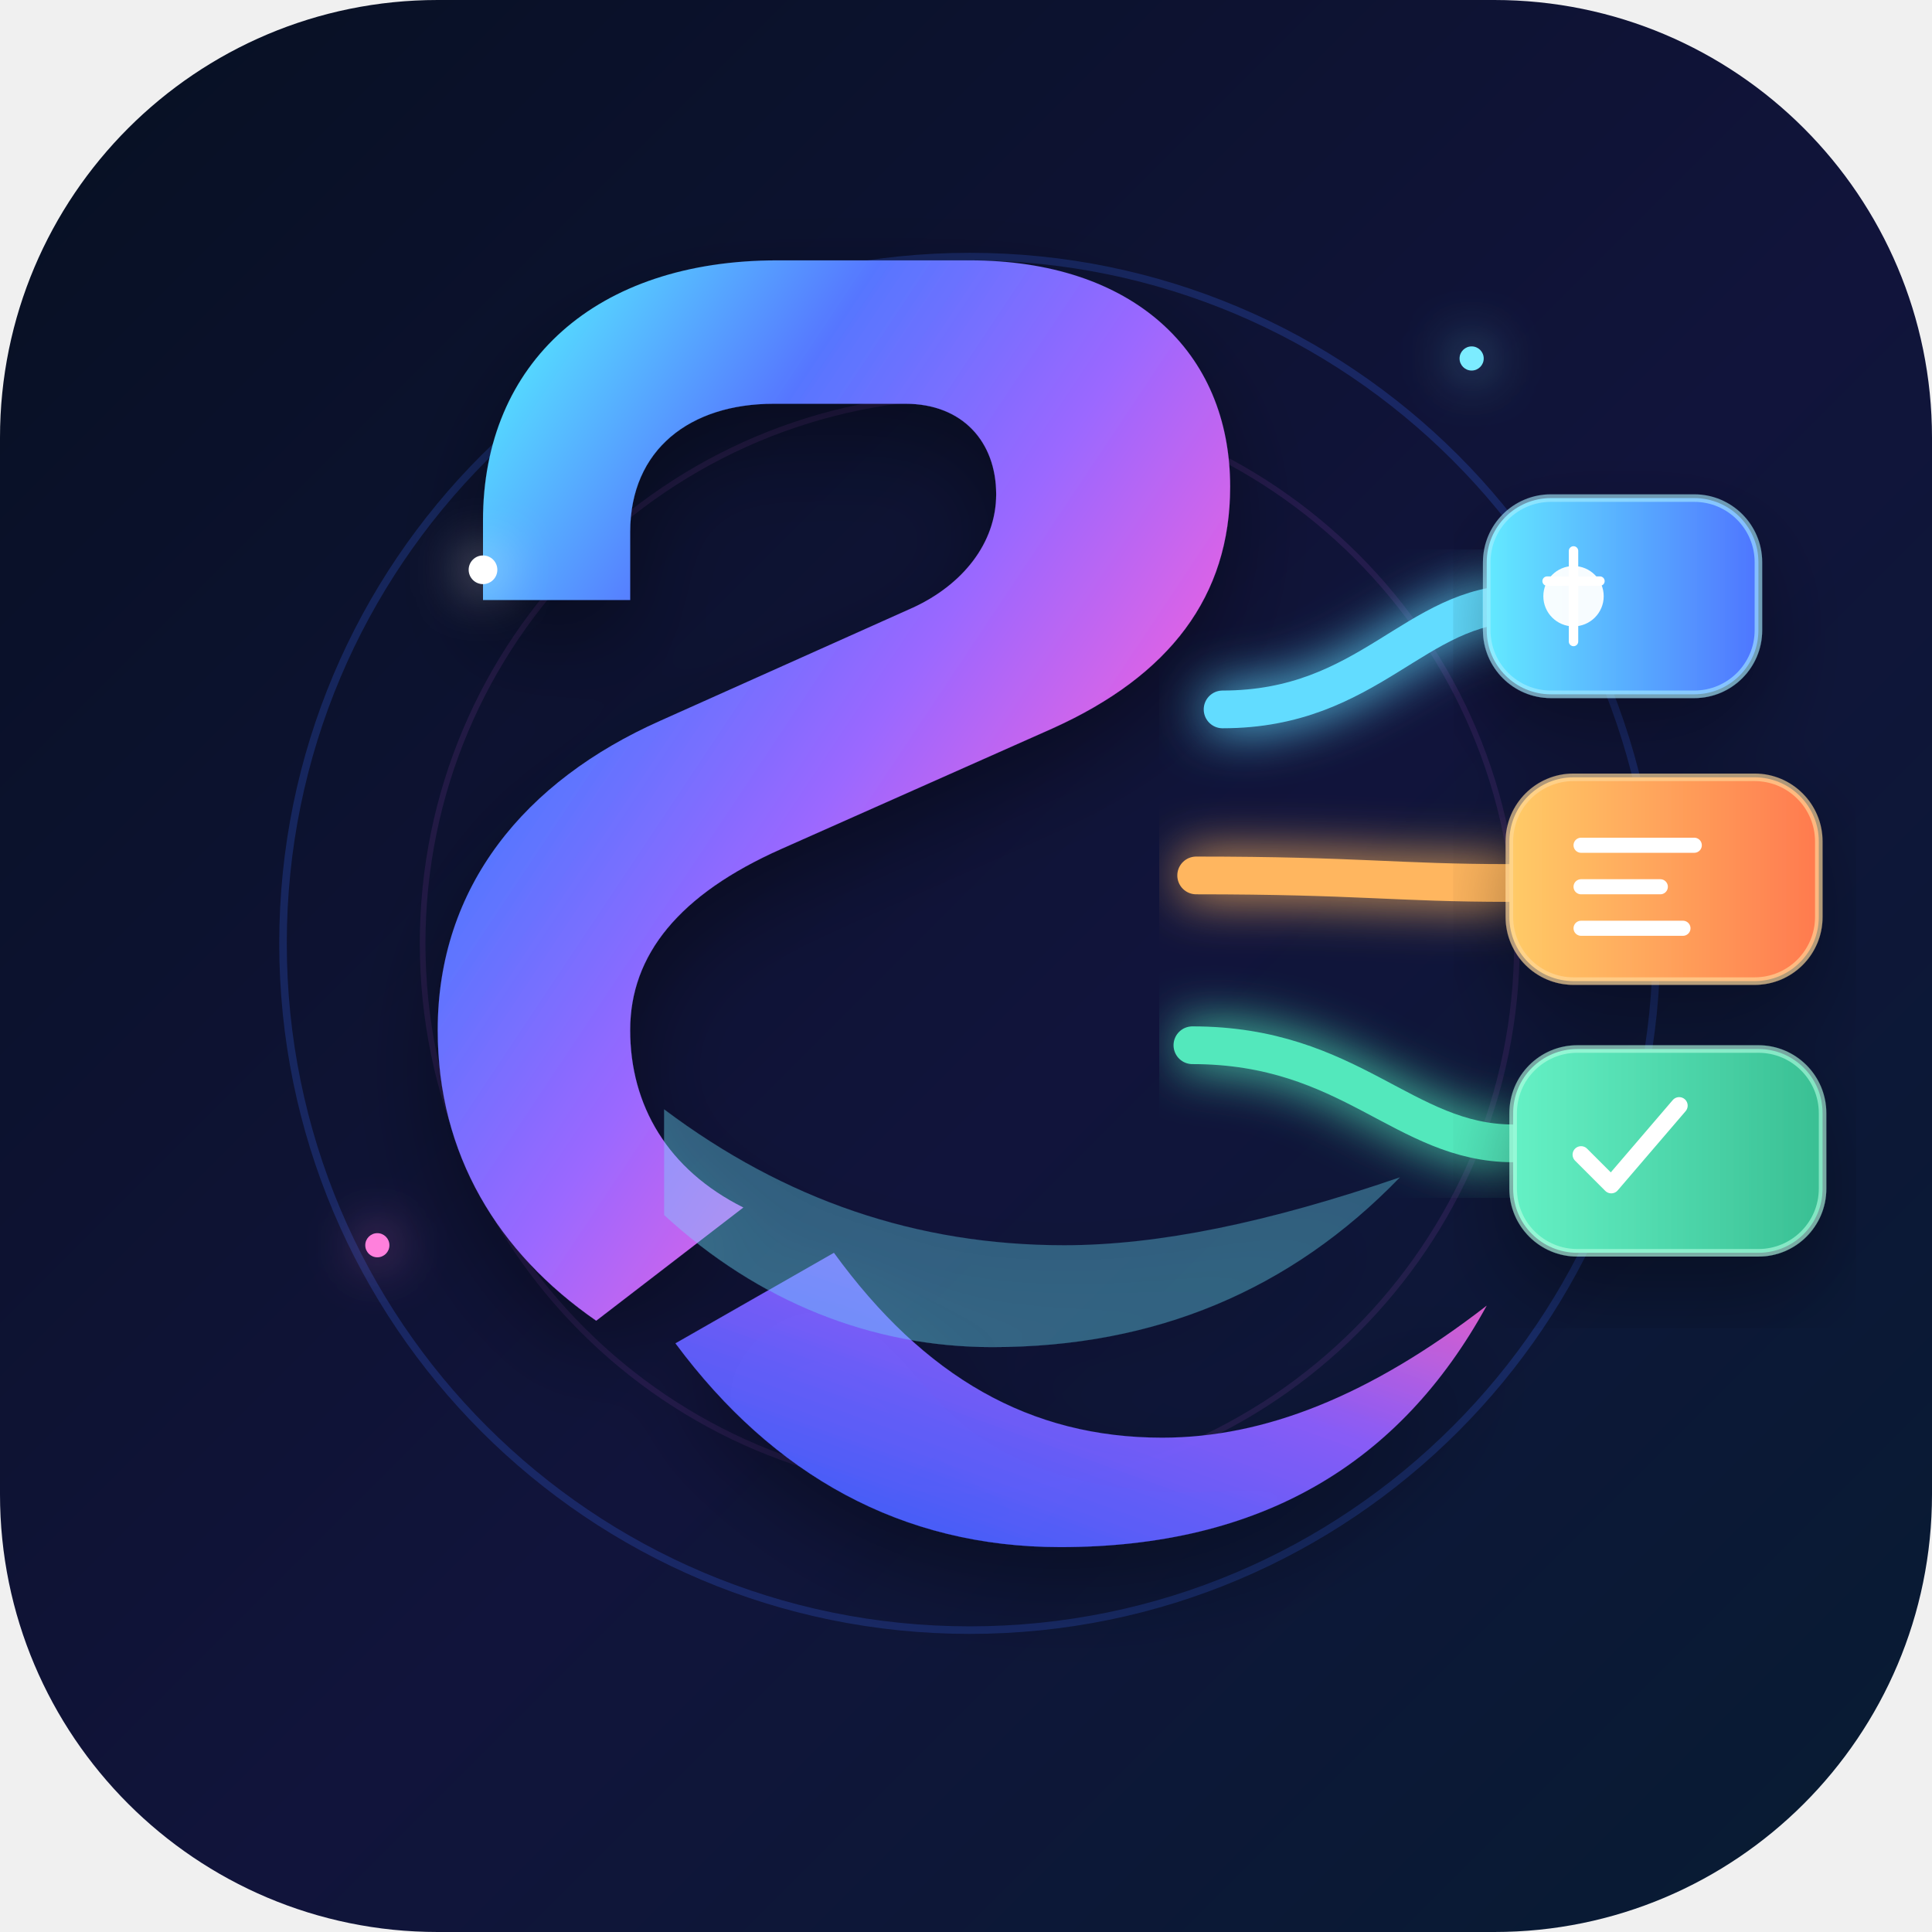
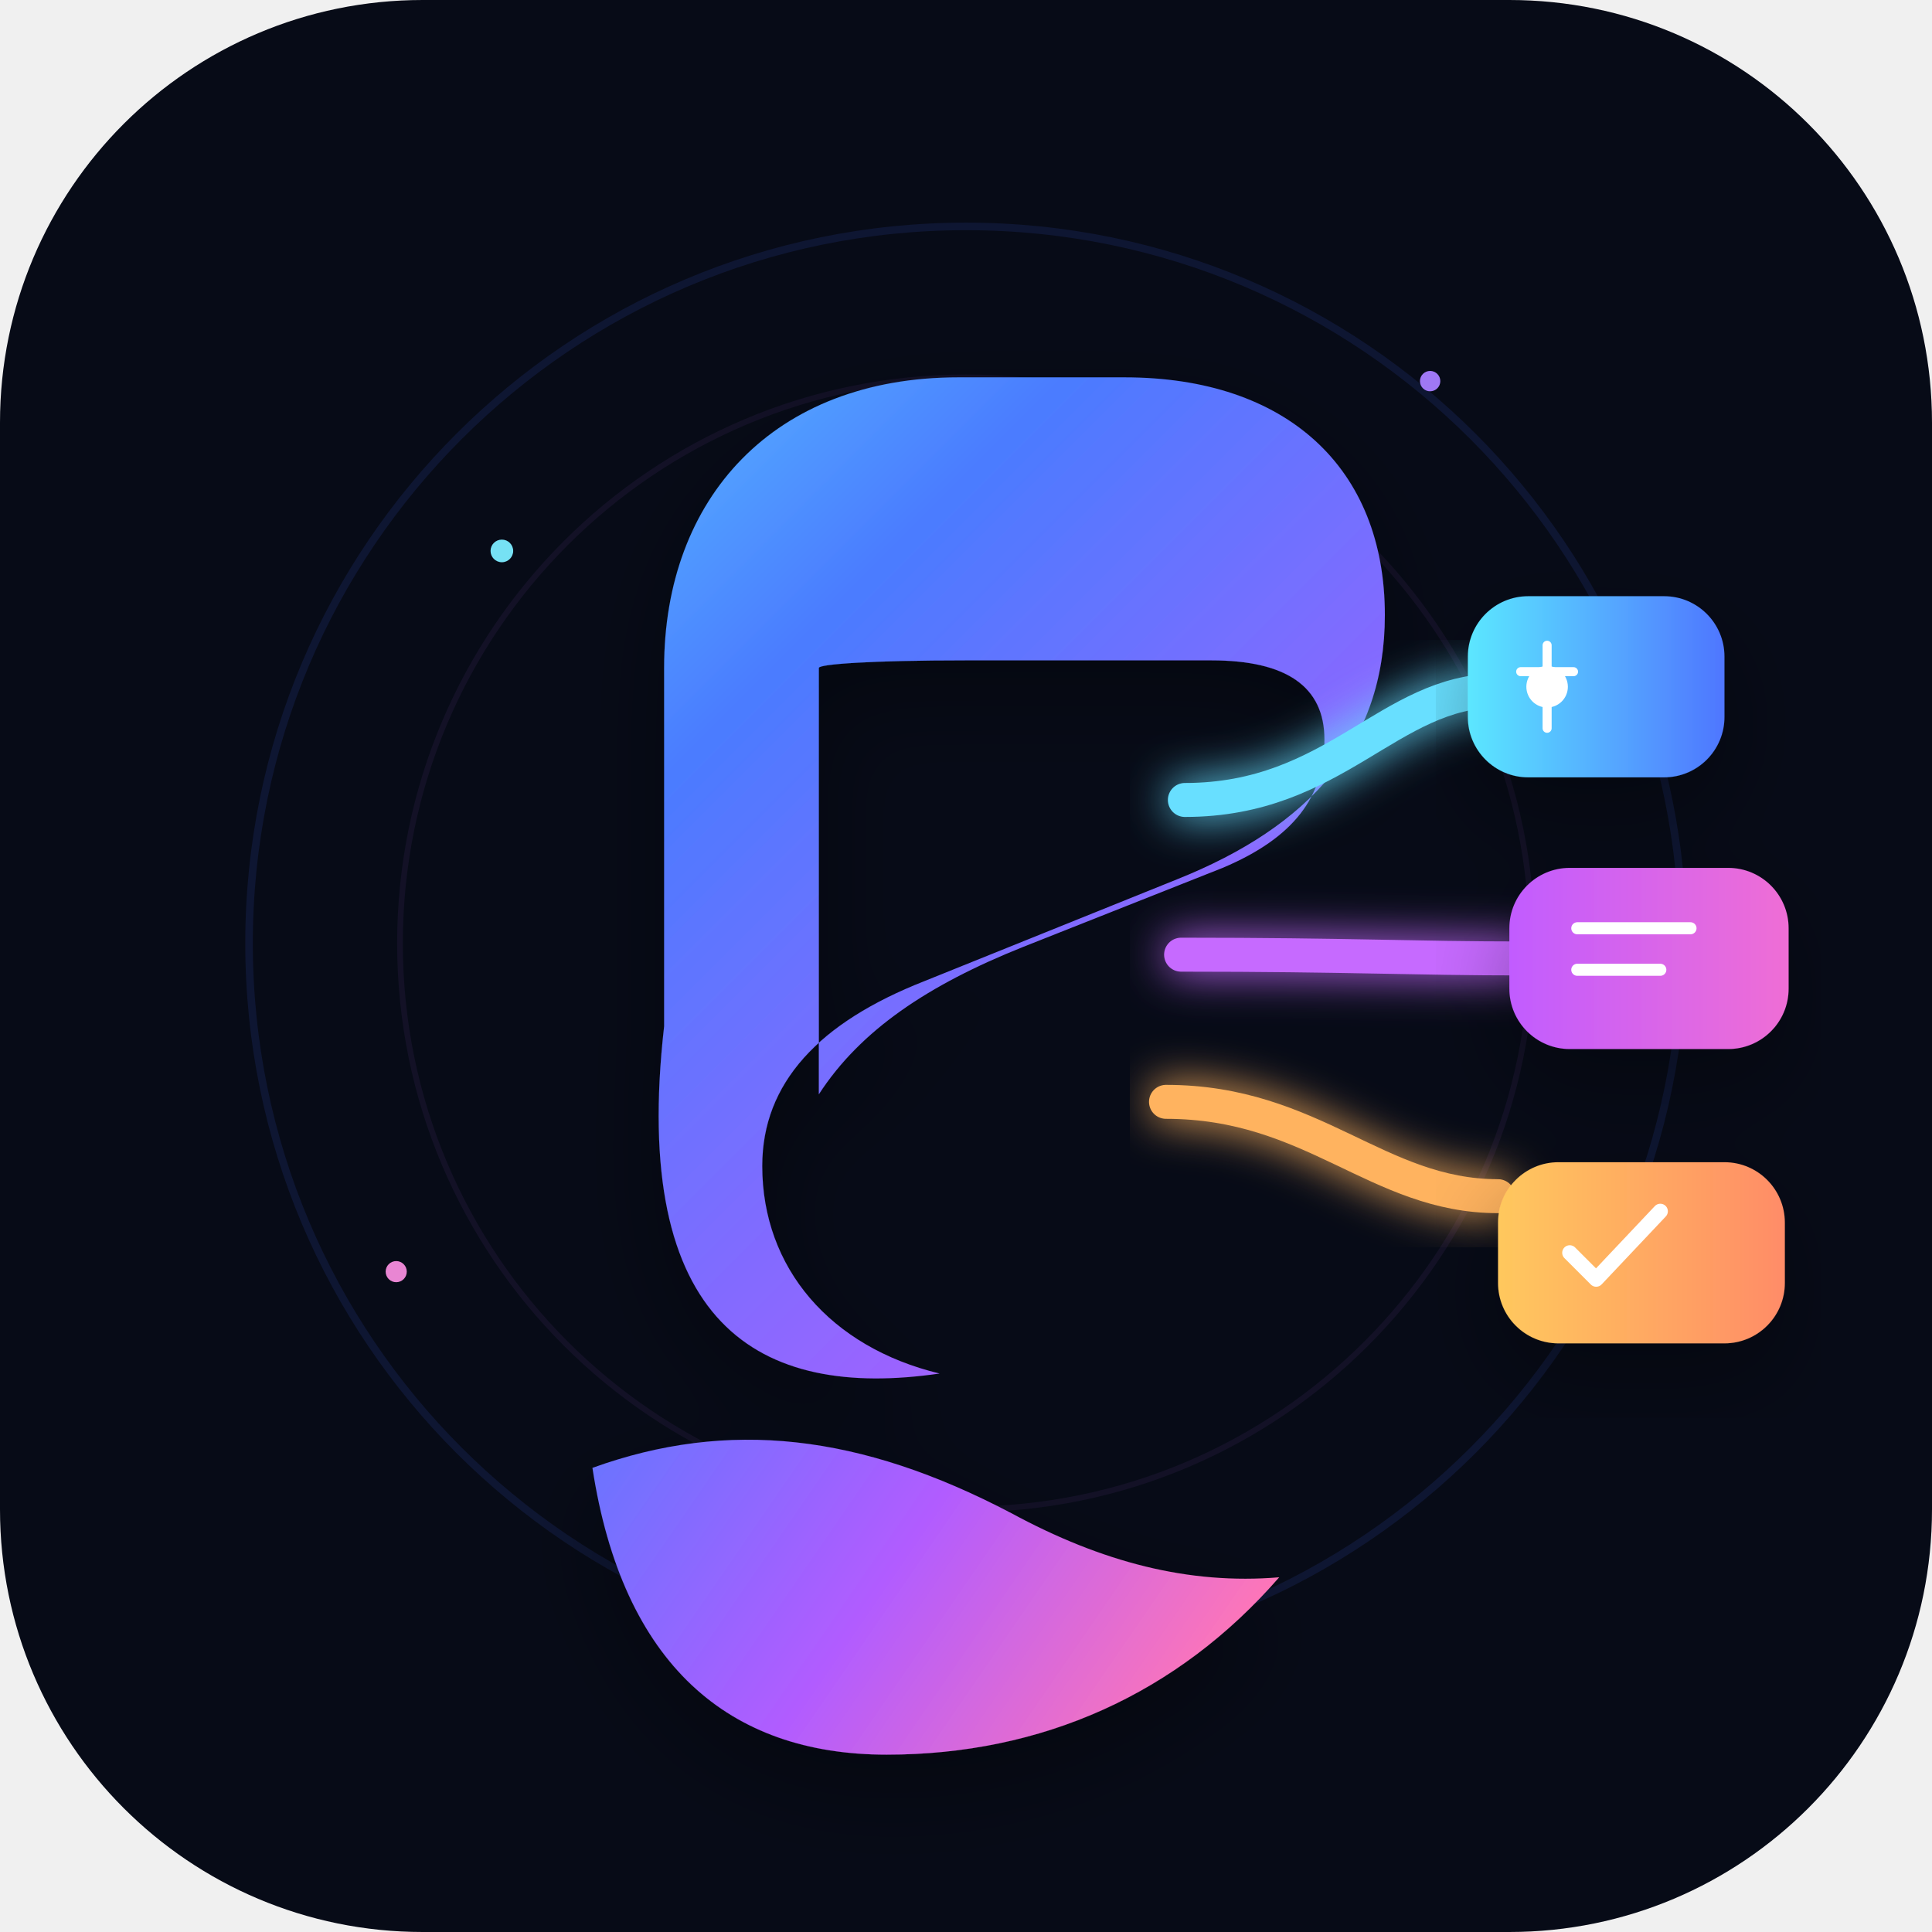
- <svg xmlns="http://www.w3.org/2000/svg" viewBox="0 0 512 512" role="img" aria-label="Parin MindMap logo">
+ <svg xmlns="http://www.w3.org/2000/svg" viewBox="0 0 512 512" role="img" aria-label="Parin MindMap">
  <defs>
-     <linearGradient id="bg" x1="0" y1="0" x2="1" y2="1">
-       <stop offset="0" stop-color="#071022" />
-       <stop offset=".55" stop-color="#11143b" />
-       <stop offset="1" stop-color="#071c32" />
+     <linearGradient id="p" x1="90" y1="80" x2="405" y2="395" gradientUnits="userSpaceOnUse">
+       <stop stop-color="#5FE8FF" />
+       <stop offset=".34" stop-color="#4B7BFF" />
+       <stop offset=".68" stop-color="#9A64FF" />
+       <stop offset="1" stop-color="#F56EDB" />
    </linearGradient>
-     <linearGradient id="p" x1=".05" y1=".1" x2=".95" y2=".9">
-       <stop offset="0" stop-color="#55e7ff" />
-       <stop offset=".26" stop-color="#5776ff" />
-       <stop offset=".5" stop-color="#9b67ff" />
-       <stop offset=".76" stop-color="#ef63df" />
-       <stop offset="1" stop-color="#ff9d7a" />
+     <linearGradient id="leaf" x1="145" y1="360" x2="305" y2="470" gradientUnits="userSpaceOnUse">
+       <stop stop-color="#557BFF" />
+       <stop offset=".55" stop-color="#B15CFF" />
+       <stop offset="1" stop-color="#FF76B7" />
    </linearGradient>
-     <linearGradient id="page" x1="0" y1="1" x2="1" y2="0">
-       <stop stop-color="#2c5dff" />
-       <stop offset=".6" stop-color="#8c5fff" />
-       <stop offset="1" stop-color="#ff66c8" />
+     <linearGradient id="n1">
+       <stop stop-color="#5BE7FF" />
+       <stop offset="1" stop-color="#4F76FF" />
    </linearGradient>
-     <linearGradient id="node1">
-       <stop stop-color="#63eaff" />
-       <stop offset="1" stop-color="#4f75ff" />
+     <linearGradient id="n2">
+       <stop stop-color="#C15CFF" />
+       <stop offset="1" stop-color="#EF6ED5" />
    </linearGradient>
-     <linearGradient id="node2">
-       <stop stop-color="#ffcb67" />
-       <stop offset="1" stop-color="#ff7a4f" />
-     </linearGradient>
-     <linearGradient id="node3">
-       <stop stop-color="#65f1c5" />
-       <stop offset="1" stop-color="#39bf93" />
+     <linearGradient id="n3">
+       <stop stop-color="#FFC85D" />
+       <stop offset="1" stop-color="#FF8C67" />
    </linearGradient>
    <filter id="glow">
-       <feGaussianBlur stdDeviation="7" result="b" />
+       <feGaussianBlur stdDeviation="6" result="b" />
      <feMerge>
        <feMergeNode in="b" />
        <feMergeNode in="SourceGraphic" />
      </feMerge>
    </filter>
    <filter id="shadow">
-       <feDropShadow dx="0" dy="10" stdDeviation="12" flood-opacity=".35" />
+       <feDropShadow dx="0" dy="10" stdDeviation="12" flood-opacity=".32" />
    </filter>
  </defs>
-   <rect width="512" height="512" rx="116" fill="url(#bg)" />
-   <circle cx="257" cy="250" r="182" fill="none" stroke="#3e6dff" stroke-opacity=".22" stroke-width="2" />
-   <circle cx="257" cy="250" r="145" fill="none" stroke="#e06dff" stroke-opacity=".10" stroke-width="1.5" />
+   <rect width="512" height="512" rx="112" fill="#070B17" />
+   <circle cx="256" cy="250" r="190" fill="none" stroke="#496BFF" stroke-opacity=".12" stroke-width="2" />
+   <circle cx="256" cy="250" r="150" fill="none" stroke="#B46CFF" stroke-opacity=".07" stroke-width="1.5" />
  <g filter="url(#shadow)">
-     <path d="M158 350C132 332 116 306 116 273c0-38 23-66 59-82l67-30c13-6 22-17 22-30 0-14-9-24-24-24h-35c-22 0-38 12-38 34v18h-39v-21c0-42 30-69 78-69h51c43 0 69 24 69 60 0 29-16 50-47 64l-72 32c-27 12-40 28-40 48 0 20 10 37 30 47Z" fill="url(#p)" />
-     <path d="M179 356c26 35 60 54 102 54 53 0 90-22 113-64-31 24-59 35-86 35-35 0-63-16-87-49Z" fill="url(#page)" opacity=".95" />
-     <path d="M176 322c25 23 55 35 87 35 43 0 79-15 108-45-35 12-64 18-89 18-39 0-74-12-106-36Z" fill="#6ee8ff" opacity=".34" />
+     <path d="M176 372V177c0-45 29-77 78-77h44c43 0 69 24 69 63 0 34-20 56-55 70l-67 27c-28 11-43 27-43 49 0 27 18 48 47 55-48 7-82-13-73-92Zm41-195v113c11-17 29-29 54-39l53-21c19-8 27-19 27-34 0-14-10-21-30-21h-65c-25 0-39 1-39 2Z" fill="url(#p)" />
+     <path d="M157 389c36-13 71-9 111 12 24 13 47 19 71 17-27 31-63 47-104 47-42 0-70-24-78-76Z" fill="url(#leaf)" />
  </g>
  <g fill="none" stroke-linecap="round" filter="url(#glow)">
-     <path d="M324 188c39 0 51-28 79-28" stroke="#62dcff" stroke-width="10" />
-     <path d="M317 232c43 0 53 2 83 2" stroke="#ffb65f" stroke-width="10" />
-     <path d="M316 277c42 0 56 26 85 26" stroke="#53e8bc" stroke-width="10" />
+     <path d="M314 212c40 0 54-29 83-29" stroke="#67DFFF" stroke-width="9" />
+     <path d="M313 253c45 0 61 1 91 1" stroke="#C66BFF" stroke-width="9" />
+     <path d="M309 292c39 0 56 25 88 25" stroke="#FFB35E" stroke-width="9" />
  </g>
  <g filter="url(#shadow)">
-     <rect x="394" y="132" width="72" height="52" rx="17" fill="url(#node1)" stroke="#a9efff" stroke-opacity=".6" stroke-width="2" />
-     <circle cx="417" cy="158" r="8" fill="#fff" opacity=".95" />
-     <path d="M417 146v24m-7-16h14" stroke="#fff" stroke-width="2.5" stroke-linecap="round" />
-     <rect x="400" y="206" width="82" height="54" rx="17" fill="url(#node2)" stroke="#ffd99a" stroke-opacity=".65" stroke-width="2" />
-     <path d="M419 224h30M419 235h21M419 246h27" stroke="#fff" stroke-width="4" stroke-linecap="round" />
-     <rect x="401" y="278" width="82" height="54" rx="17" fill="url(#node3)" stroke="#b5ffe3" stroke-opacity=".6" stroke-width="2" />
-     <path d="M419 306l8 8 18-21" fill="none" stroke="#fff" stroke-width="4.5" stroke-linecap="round" stroke-linejoin="round" />
+     <rect x="389" y="158" width="68" height="48" rx="16" fill="url(#n1)" />
+     <circle cx="410" cy="182" r="5.5" fill="#fff" />
+     <path d="M410 171v22M403 178h14" stroke="#fff" stroke-width="2.4" stroke-linecap="round" />
+     <rect x="400" y="230" width="74" height="48" rx="16" fill="url(#n2)" />
+     <path d="M418 246h30M418 257h22" stroke="#fff" stroke-width="3.2" stroke-linecap="round" />
+     <rect x="397" y="308" width="76" height="48" rx="16" fill="url(#n3)" />
+     <path d="M416 332l7 7 17-18" fill="none" stroke="#fff" stroke-width="4" stroke-linecap="round" stroke-linejoin="round" />
  </g>
-   <g filter="url(#glow)">
-     <circle cx="128" cy="151" r="3.8" fill="#fff" />
-     <circle cx="390" cy="95" r="3.2" fill="#7cecff" />
-     <circle cx="100" cy="330" r="3.2" fill="#ff80dc" />
+   <g opacity=".95">
+     <circle cx="133" cy="146" r="3" fill="#7CEBFF" />
+     <circle cx="379" cy="101" r="2.7" fill="#A77DFF" />
+     <circle cx="105" cy="337" r="2.8" fill="#F58CDC" />
  </g>
</svg>
